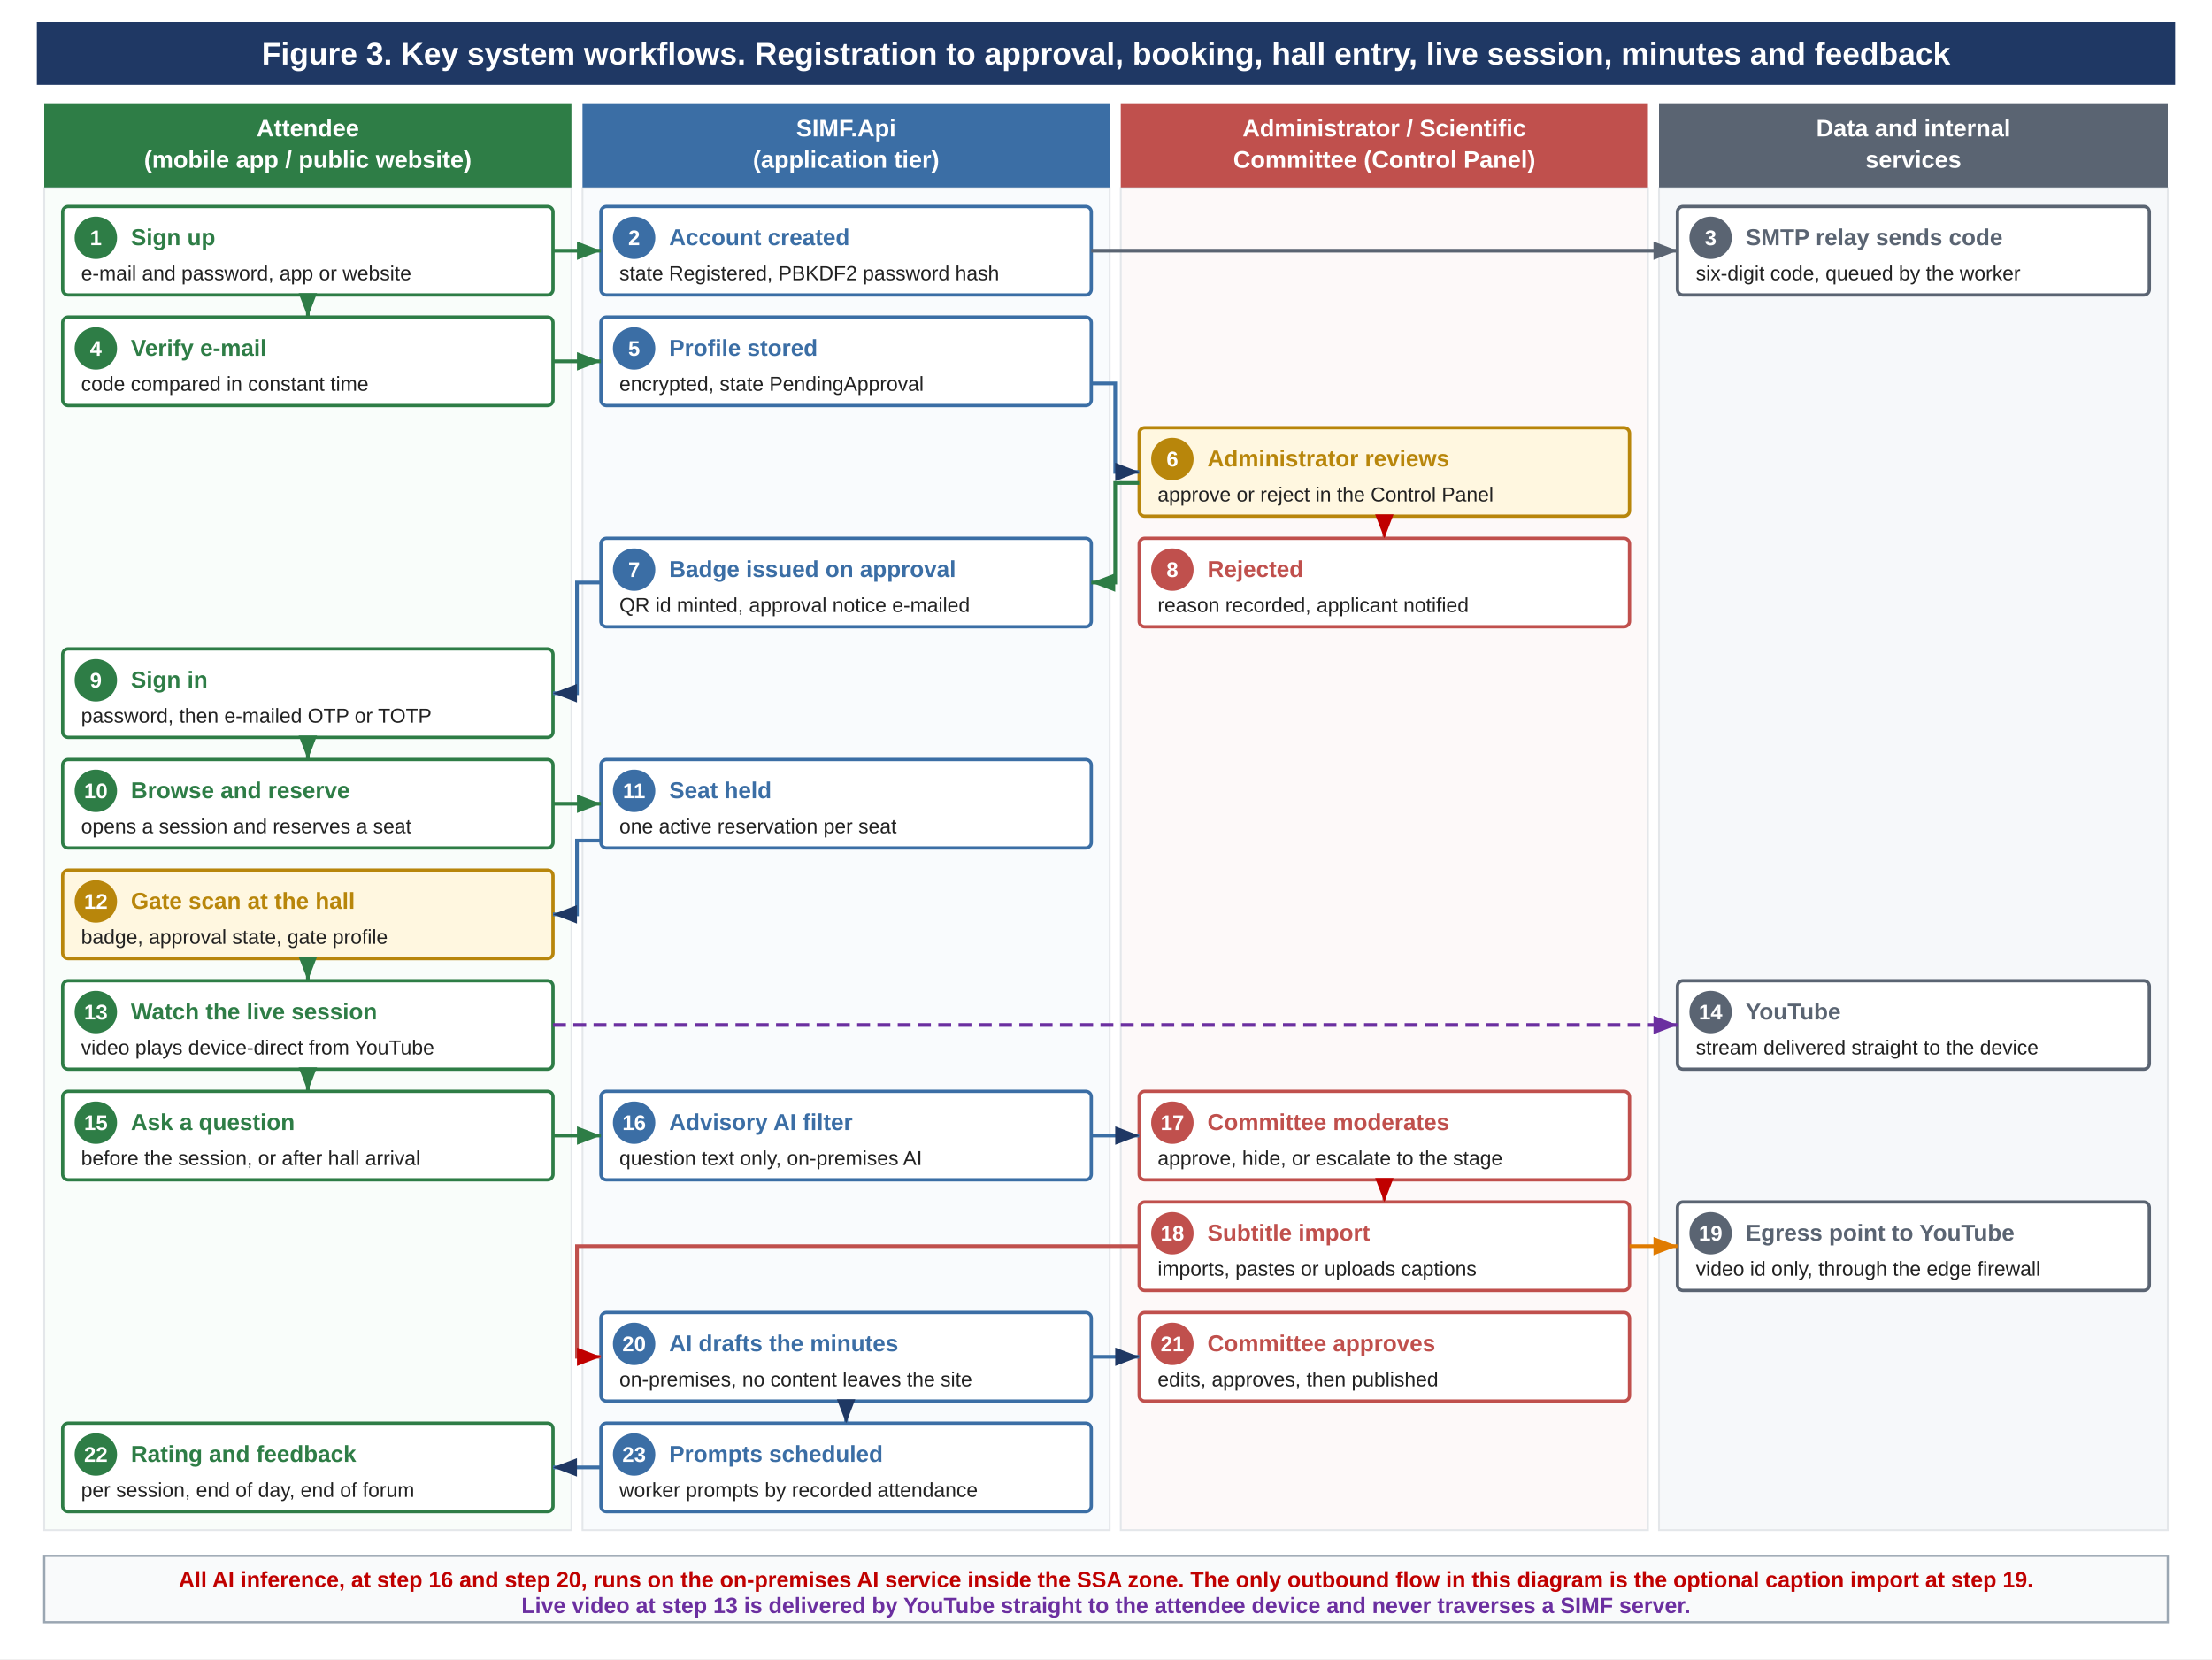
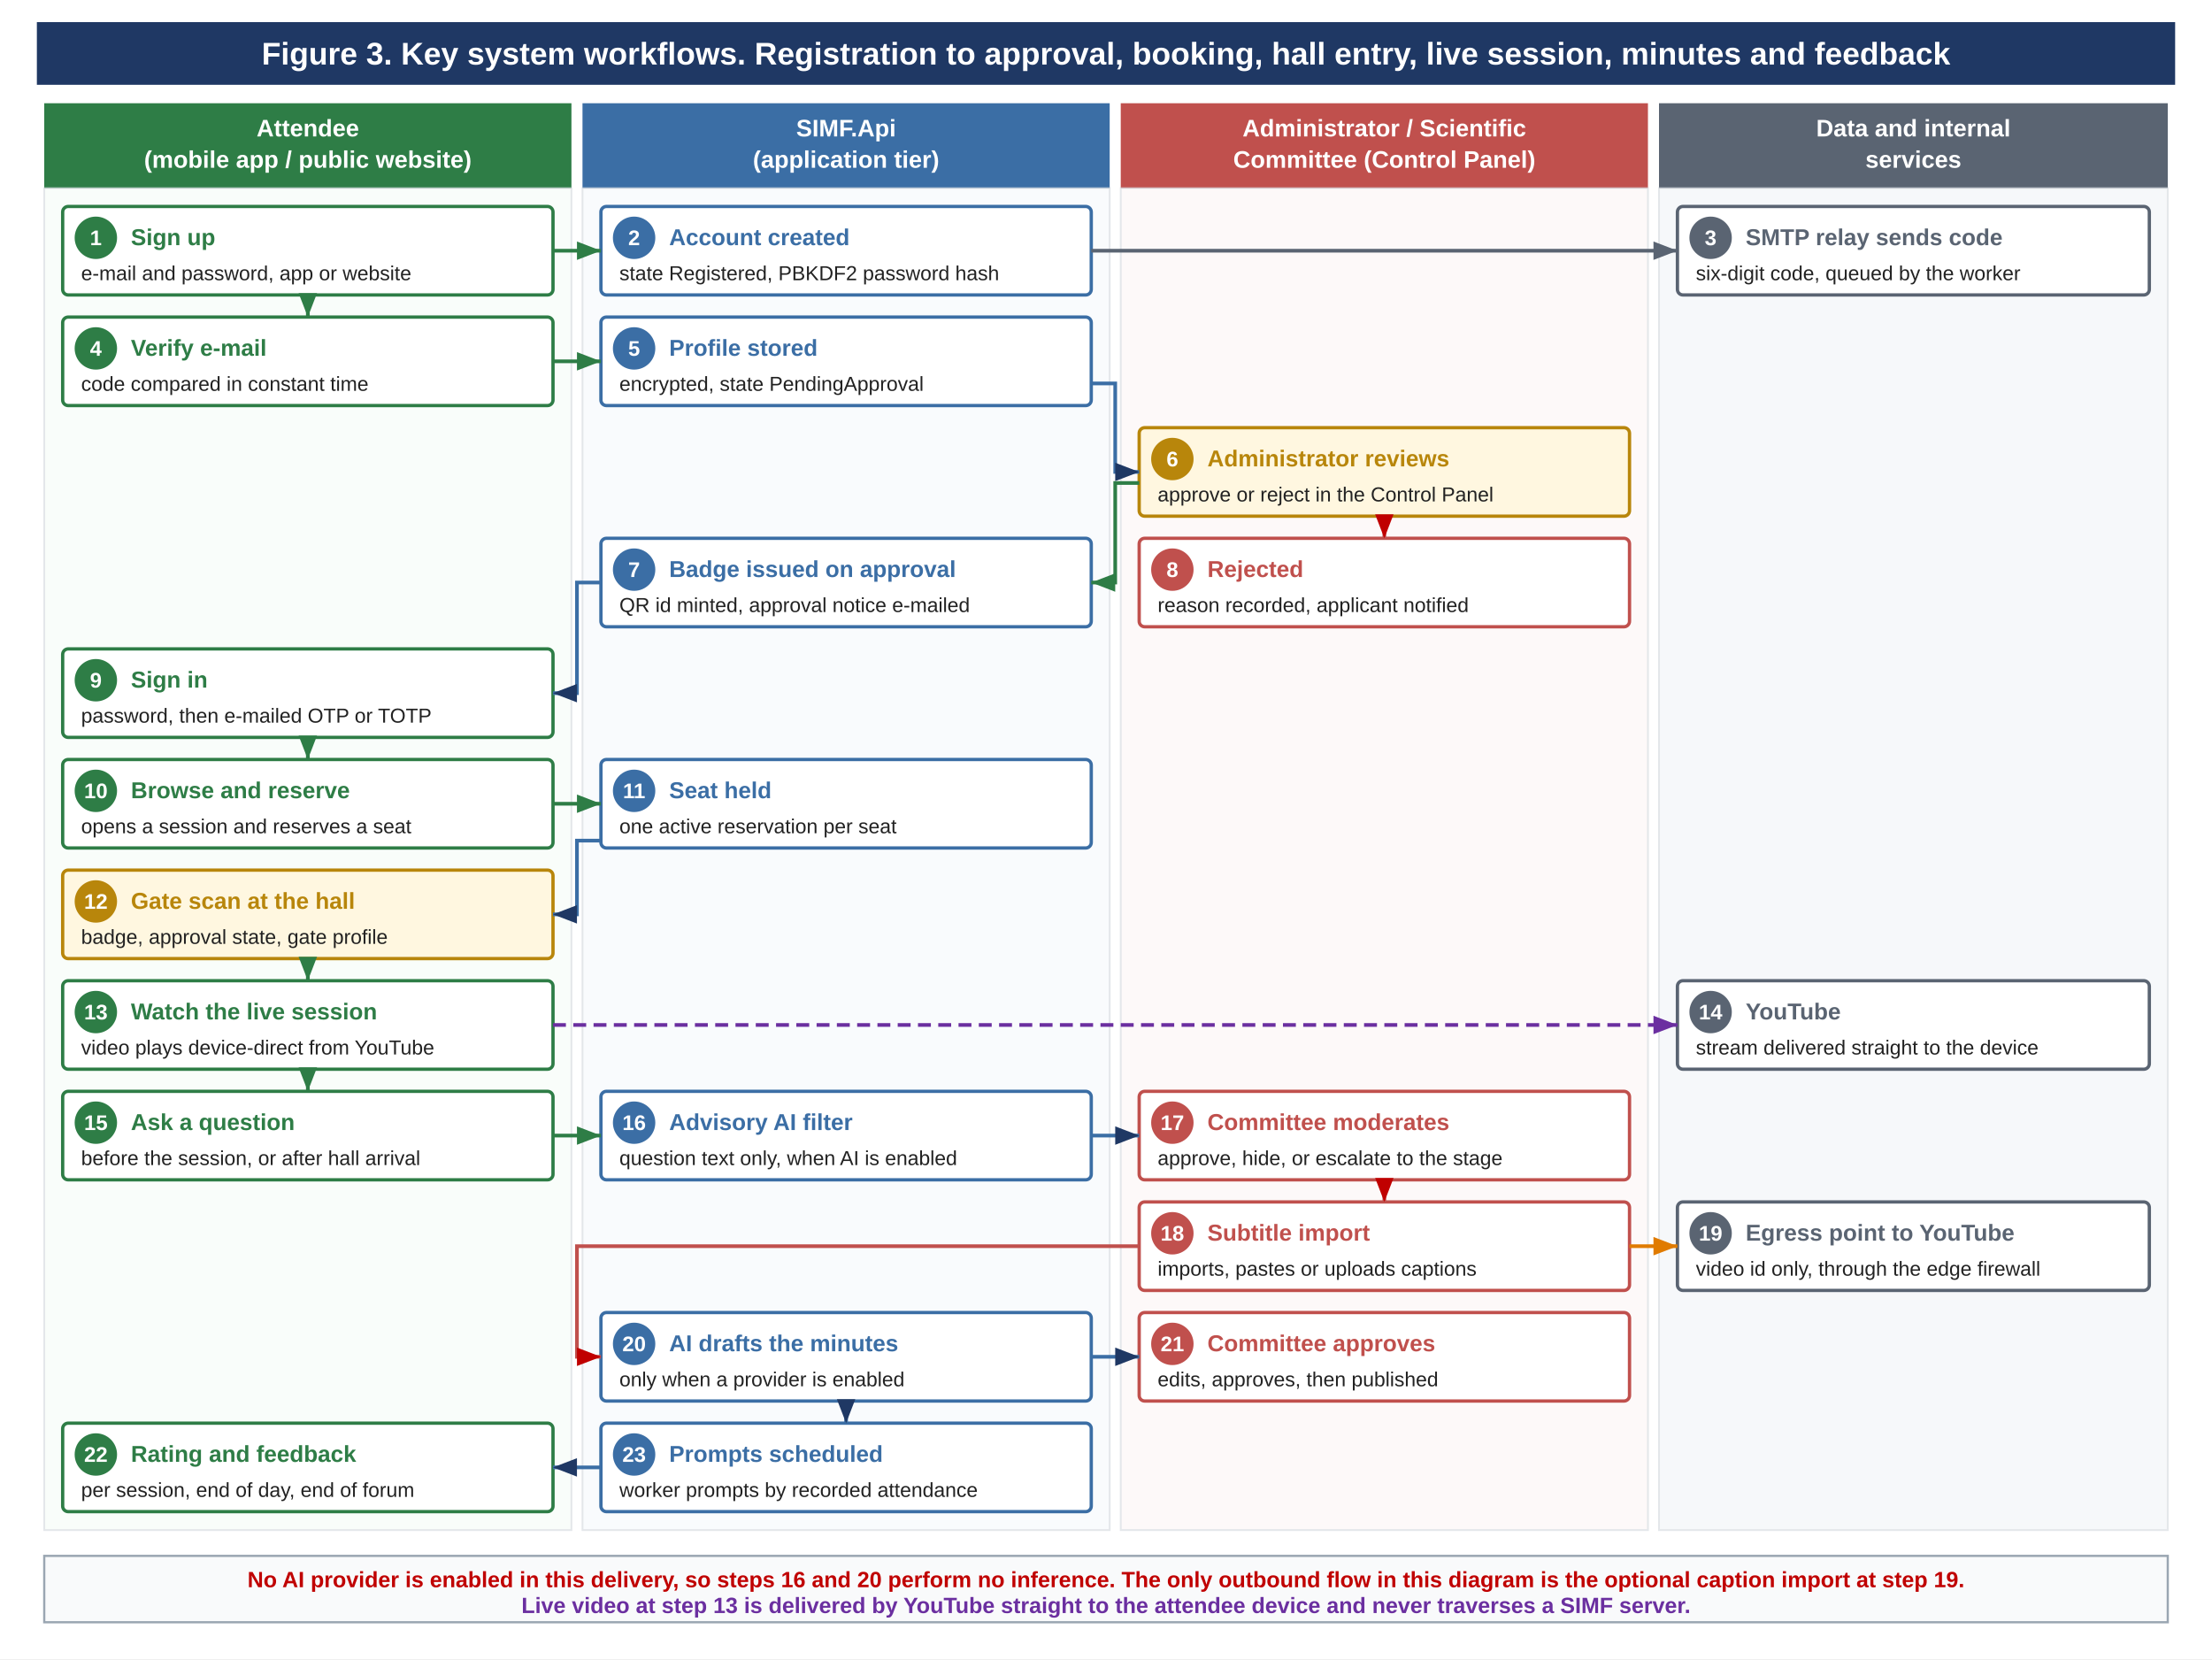
<svg xmlns="http://www.w3.org/2000/svg" width="1200" height="900" viewBox="0 0 1200 900" font-family="Arial, Helvetica, sans-serif">
  <defs>
    <marker id="ma" viewBox="0 0 10 10" refX="9" refY="5" markerWidth="7" markerHeight="7" orient="auto-start-reverse">
      <path d="M0 0 L10 5 L0 10 z" fill="#1F3864" />
    </marker>
    <marker id="mg" viewBox="0 0 10 10" refX="9" refY="5" markerWidth="7" markerHeight="7" orient="auto-start-reverse">
      <path d="M0 0 L10 5 L0 10 z" fill="#5A6472" />
    </marker>
    <marker id="mo" viewBox="0 0 10 10" refX="9" refY="5" markerWidth="7" markerHeight="7" orient="auto-start-reverse">
      <path d="M0 0 L10 5 L0 10 z" fill="#E07B00" />
    </marker>
    <marker id="mp" viewBox="0 0 10 10" refX="9" refY="5" markerWidth="7" markerHeight="7" orient="auto-start-reverse">
      <path d="M0 0 L10 5 L0 10 z" fill="#6B2FA0" />
    </marker>
    <marker id="mt" viewBox="0 0 10 10" refX="9" refY="5" markerWidth="7" markerHeight="7" orient="auto-start-reverse">
      <path d="M0 0 L10 5 L0 10 z" fill="#1F8A8A" />
    </marker>
    <marker id="mr" viewBox="0 0 10 10" refX="9" refY="5" markerWidth="7" markerHeight="7" orient="auto-start-reverse">
      <path d="M0 0 L10 5 L0 10 z" fill="#C00000" />
    </marker>
    <marker id="me" viewBox="0 0 10 10" refX="9" refY="5" markerWidth="7" markerHeight="7" orient="auto-start-reverse">
      <path d="M0 0 L10 5 L0 10 z" fill="#2E7D46" />
    </marker>
  </defs>
  <rect width="1200" height="900" fill="#FFFFFF" />
  <rect x="20" y="12" width="1160" height="34" fill="#1F3864" />
  <text x="600" y="35" font-size="17" font-weight="bold" fill="#FFF" text-anchor="middle">Figure 3. Key system workflows. Registration to approval, booking, hall entry, live session, minutes and feedback</text>
  <rect x="24" y="56" width="286" height="46" fill="#2E7D46" />
  <text x="167" y="74" font-size="13" font-weight="bold" fill="#FFF" text-anchor="middle">Attendee</text>
  <text x="167" y="91" font-size="13" font-weight="bold" fill="#FFF" text-anchor="middle">(mobile app / public website)</text>
  <rect x="24" y="102" width="286" height="728" fill="#F4FBF6" opacity="0.5" stroke="#C9CFD6" stroke-width="1" />
  <rect x="316" y="56" width="286" height="46" fill="#3B6EA5" />
  <text x="459" y="74" font-size="13" font-weight="bold" fill="#FFF" text-anchor="middle">SIMF.Api</text>
  <text x="459" y="91" font-size="13" font-weight="bold" fill="#FFF" text-anchor="middle">(application tier)</text>
  <rect x="316" y="102" width="286" height="728" fill="#F4F8FC" opacity="0.5" stroke="#C9CFD6" stroke-width="1" />
  <rect x="608" y="56" width="286" height="46" fill="#C0504D" />
  <text x="751" y="74" font-size="13" font-weight="bold" fill="#FFF" text-anchor="middle">Administrator / Scientific</text>
  <text x="751" y="91" font-size="13" font-weight="bold" fill="#FFF" text-anchor="middle">Committee (Control Panel)</text>
  <rect x="608" y="102" width="286" height="728" fill="#FBF3F3" opacity="0.5" stroke="#C9CFD6" stroke-width="1" />
  <rect x="900" y="56" width="276" height="46" fill="#5A6472" />
  <text x="1038" y="74" font-size="13" font-weight="bold" fill="#FFF" text-anchor="middle">Data and internal</text>
  <text x="1038" y="91" font-size="13" font-weight="bold" fill="#FFF" text-anchor="middle">services</text>
  <rect x="900" y="102" width="276" height="728" fill="#EEF1F5" opacity="0.5" stroke="#C9CFD6" stroke-width="1" />
  <rect x="34" y="112" width="266" height="48" rx="3" fill="#FFFFFF" stroke="#2E7D46" stroke-width="1.8" />
  <circle cx="52" cy="129" r="11.5" fill="#2E7D46" />
  <text x="52" y="133" font-size="11.5" font-weight="bold" fill="#FFF" text-anchor="middle">1</text>
  <text x="71" y="133" font-size="12.5" font-weight="bold" fill="#2E7D46">Sign up</text>
  <text x="44" y="152" font-size="11" fill="#222">e-mail and password, app or website</text>
  <rect x="326" y="112" width="266" height="48" rx="3" fill="#FFFFFF" stroke="#3B6EA5" stroke-width="1.8" />
  <circle cx="344" cy="129" r="11.5" fill="#3B6EA5" />
  <text x="344" y="133" font-size="11.5" font-weight="bold" fill="#FFF" text-anchor="middle">2</text>
  <text x="363" y="133" font-size="12.5" font-weight="bold" fill="#3B6EA5">Account created</text>
  <text x="336" y="152" font-size="11" fill="#222">state Registered, PBKDF2 password hash</text>
  <rect x="910" y="112" width="256" height="48" rx="3" fill="#FFFFFF" stroke="#5A6472" stroke-width="1.8" />
  <circle cx="928" cy="129" r="11.5" fill="#5A6472" />
  <text x="928" y="133" font-size="11.5" font-weight="bold" fill="#FFF" text-anchor="middle">3</text>
  <text x="947" y="133" font-size="12.5" font-weight="bold" fill="#5A6472">SMTP relay sends code</text>
  <text x="920" y="152" font-size="11" fill="#222">six-digit code, queued by the worker</text>
  <rect x="34" y="172" width="266" height="48" rx="3" fill="#FFFFFF" stroke="#2E7D46" stroke-width="1.8" />
  <circle cx="52" cy="189" r="11.5" fill="#2E7D46" />
  <text x="52" y="193" font-size="11.5" font-weight="bold" fill="#FFF" text-anchor="middle">4</text>
  <text x="71" y="193" font-size="12.5" font-weight="bold" fill="#2E7D46">Verify e-mail</text>
  <text x="44" y="212" font-size="11" fill="#222">code compared in constant time</text>
  <rect x="326" y="172" width="266" height="48" rx="3" fill="#FFFFFF" stroke="#3B6EA5" stroke-width="1.8" />
  <circle cx="344" cy="189" r="11.5" fill="#3B6EA5" />
  <text x="344" y="193" font-size="11.5" font-weight="bold" fill="#FFF" text-anchor="middle">5</text>
  <text x="363" y="193" font-size="12.5" font-weight="bold" fill="#3B6EA5">Profile stored</text>
  <text x="336" y="212" font-size="11" fill="#222">encrypted, state PendingApproval</text>
  <rect x="618" y="232" width="266" height="48" rx="3" fill="#FFF7E0" stroke="#B8860B" stroke-width="1.8" />
  <circle cx="636" cy="249" r="11.5" fill="#B8860B" />
  <text x="636" y="253" font-size="11.5" font-weight="bold" fill="#FFF" text-anchor="middle">6</text>
  <text x="655" y="253" font-size="12.5" font-weight="bold" fill="#B8860B">Administrator reviews</text>
  <text x="628" y="272" font-size="11" fill="#222">approve or reject in the Control Panel</text>
  <rect x="326" y="292" width="266" height="48" rx="3" fill="#FFFFFF" stroke="#3B6EA5" stroke-width="1.8" />
  <circle cx="344" cy="309" r="11.5" fill="#3B6EA5" />
  <text x="344" y="313" font-size="11.5" font-weight="bold" fill="#FFF" text-anchor="middle">7</text>
  <text x="363" y="313" font-size="12.5" font-weight="bold" fill="#3B6EA5">Badge issued on approval</text>
  <text x="336" y="332" font-size="11" fill="#222">QR id minted, approval notice e-mailed</text>
  <rect x="618" y="292" width="266" height="48" rx="3" fill="#FFFFFF" stroke="#C0504D" stroke-width="1.8" />
  <circle cx="636" cy="309" r="11.5" fill="#C0504D" />
  <text x="636" y="313" font-size="11.5" font-weight="bold" fill="#FFF" text-anchor="middle">8</text>
  <text x="655" y="313" font-size="12.5" font-weight="bold" fill="#C0504D">Rejected</text>
  <text x="628" y="332" font-size="11" fill="#222">reason recorded, applicant notified</text>
  <rect x="34" y="352" width="266" height="48" rx="3" fill="#FFFFFF" stroke="#2E7D46" stroke-width="1.8" />
  <circle cx="52" cy="369" r="11.5" fill="#2E7D46" />
  <text x="52" y="373" font-size="11.5" font-weight="bold" fill="#FFF" text-anchor="middle">9</text>
  <text x="71" y="373" font-size="12.5" font-weight="bold" fill="#2E7D46">Sign in</text>
  <text x="44" y="392" font-size="11" fill="#222">password, then e-mailed OTP or TOTP</text>
  <rect x="34" y="412" width="266" height="48" rx="3" fill="#FFFFFF" stroke="#2E7D46" stroke-width="1.8" />
  <circle cx="52" cy="429" r="11.5" fill="#2E7D46" />
  <text x="52" y="433" font-size="11.5" font-weight="bold" fill="#FFF" text-anchor="middle">10</text>
  <text x="71" y="433" font-size="12.5" font-weight="bold" fill="#2E7D46">Browse and reserve</text>
  <text x="44" y="452" font-size="11" fill="#222">opens a session and reserves a seat</text>
  <rect x="326" y="412" width="266" height="48" rx="3" fill="#FFFFFF" stroke="#3B6EA5" stroke-width="1.8" />
  <circle cx="344" cy="429" r="11.5" fill="#3B6EA5" />
  <text x="344" y="433" font-size="11.5" font-weight="bold" fill="#FFF" text-anchor="middle">11</text>
  <text x="363" y="433" font-size="12.5" font-weight="bold" fill="#3B6EA5">Seat held</text>
  <text x="336" y="452" font-size="11" fill="#222">one active reservation per seat</text>
  <rect x="34" y="472" width="266" height="48" rx="3" fill="#FFF7E0" stroke="#B8860B" stroke-width="1.8" />
  <circle cx="52" cy="489" r="11.5" fill="#B8860B" />
  <text x="52" y="493" font-size="11.5" font-weight="bold" fill="#FFF" text-anchor="middle">12</text>
  <text x="71" y="493" font-size="12.5" font-weight="bold" fill="#B8860B">Gate scan at the hall</text>
  <text x="44" y="512" font-size="11" fill="#222">badge, approval state, gate profile</text>
  <rect x="34" y="532" width="266" height="48" rx="3" fill="#FFFFFF" stroke="#2E7D46" stroke-width="1.8" />
  <circle cx="52" cy="549" r="11.5" fill="#2E7D46" />
  <text x="52" y="553" font-size="11.5" font-weight="bold" fill="#FFF" text-anchor="middle">13</text>
  <text x="71" y="553" font-size="12.5" font-weight="bold" fill="#2E7D46">Watch the live session</text>
  <text x="44" y="572" font-size="11" fill="#222">video plays device-direct from YouTube</text>
  <rect x="910" y="532" width="256" height="48" rx="3" fill="#FFFFFF" stroke="#5A6472" stroke-width="1.8" />
  <circle cx="928" cy="549" r="11.5" fill="#5A6472" />
  <text x="928" y="553" font-size="11.5" font-weight="bold" fill="#FFF" text-anchor="middle">14</text>
  <text x="947" y="553" font-size="12.5" font-weight="bold" fill="#5A6472">YouTube</text>
  <text x="920" y="572" font-size="11" fill="#222">stream delivered straight to the device</text>
  <rect x="34" y="592" width="266" height="48" rx="3" fill="#FFFFFF" stroke="#2E7D46" stroke-width="1.8" />
  <circle cx="52" cy="609" r="11.5" fill="#2E7D46" />
  <text x="52" y="613" font-size="11.5" font-weight="bold" fill="#FFF" text-anchor="middle">15</text>
  <text x="71" y="613" font-size="12.5" font-weight="bold" fill="#2E7D46">Ask a question</text>
  <text x="44" y="632" font-size="11" fill="#222">before the session, or after hall arrival</text>
  <rect x="326" y="592" width="266" height="48" rx="3" fill="#FFFFFF" stroke="#3B6EA5" stroke-width="1.8" />
  <circle cx="344" cy="609" r="11.5" fill="#3B6EA5" />
  <text x="344" y="613" font-size="11.5" font-weight="bold" fill="#FFF" text-anchor="middle">16</text>
  <text x="363" y="613" font-size="12.5" font-weight="bold" fill="#3B6EA5">Advisory AI filter</text>
-   <text x="336" y="632" font-size="11" fill="#222">question text only, on-premises AI</text>
+   <text x="336" y="632" font-size="11" fill="#222">question text only, when AI is enabled</text>
  <rect x="618" y="592" width="266" height="48" rx="3" fill="#FFFFFF" stroke="#C0504D" stroke-width="1.8" />
  <circle cx="636" cy="609" r="11.5" fill="#C0504D" />
  <text x="636" y="613" font-size="11.5" font-weight="bold" fill="#FFF" text-anchor="middle">17</text>
  <text x="655" y="613" font-size="12.5" font-weight="bold" fill="#C0504D">Committee moderates</text>
  <text x="628" y="632" font-size="11" fill="#222">approve, hide, or escalate to the stage</text>
  <rect x="618" y="652" width="266" height="48" rx="3" fill="#FFFFFF" stroke="#C0504D" stroke-width="1.8" />
  <circle cx="636" cy="669" r="11.5" fill="#C0504D" />
  <text x="636" y="673" font-size="11.5" font-weight="bold" fill="#FFF" text-anchor="middle">18</text>
  <text x="655" y="673" font-size="12.5" font-weight="bold" fill="#C0504D">Subtitle import</text>
  <text x="628" y="692" font-size="11" fill="#222">imports, pastes or uploads captions</text>
  <rect x="910" y="652" width="256" height="48" rx="3" fill="#FFFFFF" stroke="#5A6472" stroke-width="1.8" />
  <circle cx="928" cy="669" r="11.5" fill="#5A6472" />
  <text x="928" y="673" font-size="11.5" font-weight="bold" fill="#FFF" text-anchor="middle">19</text>
  <text x="947" y="673" font-size="12.5" font-weight="bold" fill="#5A6472">Egress point to YouTube</text>
  <text x="920" y="692" font-size="11" fill="#222">video id only, through the edge firewall</text>
  <rect x="326" y="712" width="266" height="48" rx="3" fill="#FFFFFF" stroke="#3B6EA5" stroke-width="1.8" />
  <circle cx="344" cy="729" r="11.5" fill="#3B6EA5" />
  <text x="344" y="733" font-size="11.5" font-weight="bold" fill="#FFF" text-anchor="middle">20</text>
  <text x="363" y="733" font-size="12.5" font-weight="bold" fill="#3B6EA5">AI drafts the minutes</text>
-   <text x="336" y="752" font-size="11" fill="#222">on-premises, no content leaves the site</text>
+   <text x="336" y="752" font-size="11" fill="#222">only when a provider is enabled</text>
  <rect x="618" y="712" width="266" height="48" rx="3" fill="#FFFFFF" stroke="#C0504D" stroke-width="1.8" />
  <circle cx="636" cy="729" r="11.5" fill="#C0504D" />
  <text x="636" y="733" font-size="11.5" font-weight="bold" fill="#FFF" text-anchor="middle">21</text>
  <text x="655" y="733" font-size="12.5" font-weight="bold" fill="#C0504D">Committee approves</text>
  <text x="628" y="752" font-size="11" fill="#222">edits, approves, then published</text>
  <rect x="34" y="772" width="266" height="48" rx="3" fill="#FFFFFF" stroke="#2E7D46" stroke-width="1.8" />
  <circle cx="52" cy="789" r="11.5" fill="#2E7D46" />
  <text x="52" y="793" font-size="11.5" font-weight="bold" fill="#FFF" text-anchor="middle">22</text>
  <text x="71" y="793" font-size="12.5" font-weight="bold" fill="#2E7D46">Rating and feedback</text>
  <text x="44" y="812" font-size="11" fill="#222">per session, end of day, end of forum</text>
  <rect x="326" y="772" width="266" height="48" rx="3" fill="#FFFFFF" stroke="#3B6EA5" stroke-width="1.8" />
  <circle cx="344" cy="789" r="11.5" fill="#3B6EA5" />
  <text x="344" y="793" font-size="11.5" font-weight="bold" fill="#FFF" text-anchor="middle">23</text>
  <text x="363" y="793" font-size="12.5" font-weight="bold" fill="#3B6EA5">Prompts scheduled</text>
  <text x="336" y="812" font-size="11" fill="#222">worker prompts by recorded attendance</text>
  <polyline points="300,136 326,136" fill="none" stroke="#2E7D46" stroke-width="2.0" />
  <polygon points="326.0,136.0 313.0,141.0 313.0,131.0" fill="#2E7D46" />
  <polyline points="592,136 910,136" fill="none" stroke="#5A6472" stroke-width="2.0" />
  <polygon points="910.0,136.0 897.0,141.0 897.0,131.0" fill="#5A6472" />
  <polyline points="167,160 167,172" fill="none" stroke="#2E7D46" stroke-width="2.0" />
  <polygon points="167.0,172.0 162.0,159.0 172.0,159.0" fill="#2E7D46" />
  <polyline points="300,196 326,196" fill="none" stroke="#2E7D46" stroke-width="2.0" />
  <polygon points="326.0,196.0 313.0,201.0 313.0,191.0" fill="#2E7D46" />
  <polyline points="592,208 605,208 605,256 618,256" fill="none" stroke="#3B6EA5" stroke-width="2.0" />
  <polygon points="618.0,256.0 605.0,261.0 605.0,251.0" fill="#1F3864" />
  <polyline points="618,262 605,262 605,316 592,316" fill="none" stroke="#2E7D46" stroke-width="2.0" />
  <polygon points="592.0,316.0 605.0,311.0 605.0,321.0" fill="#2E7D46" />
  <polyline points="751,280 751,292" fill="none" stroke="#C0504D" stroke-width="2.0" />
  <polygon points="751.0,292.0 746.0,279.0 756.0,279.0" fill="#C00000" />
  <polyline points="326,316 313,316 313,376 300,376" fill="none" stroke="#3B6EA5" stroke-width="2.0" />
  <polygon points="300.0,376.0 313.0,371.0 313.0,381.0" fill="#1F3864" />
  <polyline points="167,400 167,412" fill="none" stroke="#2E7D46" stroke-width="2.0" />
  <polygon points="167.0,412.0 162.0,399.0 172.0,399.0" fill="#2E7D46" />
  <polyline points="300,436 326,436" fill="none" stroke="#2E7D46" stroke-width="2.0" />
  <polygon points="326.0,436.0 313.0,441.0 313.0,431.0" fill="#2E7D46" />
  <polyline points="326,456 313,456 313,496 300,496" fill="none" stroke="#3B6EA5" stroke-width="2.0" />
  <polygon points="300.0,496.0 313.0,491.0 313.0,501.0" fill="#1F3864" />
  <polyline points="167,520 167,532" fill="none" stroke="#2E7D46" stroke-width="2.0" />
  <polygon points="167.0,532.0 162.0,519.0 172.0,519.0" fill="#2E7D46" />
  <polyline points="300,556 910,556" fill="none" stroke="#6B2FA0" stroke-width="2.0" stroke-dasharray="7,4" />
  <polygon points="910.0,556.0 897.0,561.0 897.0,551.0" fill="#6B2FA0" />
  <polyline points="167,580 167,592" fill="none" stroke="#2E7D46" stroke-width="2.0" />
  <polygon points="167.0,592.0 162.0,579.0 172.0,579.0" fill="#2E7D46" />
  <polyline points="300,616 326,616" fill="none" stroke="#2E7D46" stroke-width="2.0" />
  <polygon points="326.0,616.0 313.0,621.0 313.0,611.0" fill="#2E7D46" />
  <polyline points="592,616 618,616" fill="none" stroke="#3B6EA5" stroke-width="2.0" />
  <polygon points="618.0,616.0 605.0,621.0 605.0,611.0" fill="#1F3864" />
  <polyline points="751,640 751,652" fill="none" stroke="#C0504D" stroke-width="2.0" />
  <polygon points="751.0,652.0 746.0,639.0 756.0,639.0" fill="#C00000" />
  <polyline points="884,676 910,676" fill="none" stroke="#E07B00" stroke-width="2.0" />
  <polygon points="910.0,676.0 897.0,681.0 897.0,671.0" fill="#E07B00" />
  <polyline points="618,676 313,676 313,736 326,736" fill="none" stroke="#C0504D" stroke-width="2.0" />
  <polygon points="326.0,736.0 313.0,741.0 313.0,731.0" fill="#C00000" />
  <polyline points="592,736 618,736" fill="none" stroke="#3B6EA5" stroke-width="2.0" />
  <polygon points="618.0,736.0 605.0,741.0 605.0,731.0" fill="#1F3864" />
  <polyline points="459,760 459,772" fill="none" stroke="#3B6EA5" stroke-width="2.0" />
  <polygon points="459.0,772.0 454.0,759.0 464.0,759.0" fill="#1F3864" />
  <polyline points="326,796 300,796" fill="none" stroke="#3B6EA5" stroke-width="2.0" />
  <polygon points="300.0,796.0 313.0,791.0 313.0,801.0" fill="#1F3864" />
  <rect x="24" y="844" width="1152" height="36" fill="#F9FAFB" stroke="#9AA6B2" stroke-width="1.2" />
-   <text x="600" y="861" font-size="12" fill="#C00000" font-weight="bold" text-anchor="middle">All AI inference, at step 16 and step 20, runs on the on-premises AI service inside the SSA zone. The only outbound flow in this diagram is the optional caption import at step 19.</text>
+   <text x="600" y="861" font-size="12" fill="#C00000" font-weight="bold" text-anchor="middle">No AI provider is enabled in this delivery, so steps 16 and 20 perform no inference. The only outbound flow in this diagram is the optional caption import at step 19.</text>
  <text x="600" y="875" font-size="12" fill="#6B2FA0" font-weight="bold" text-anchor="middle">Live video at step 13 is delivered by YouTube straight to the attendee device and never traverses a SIMF server.</text>
</svg>
